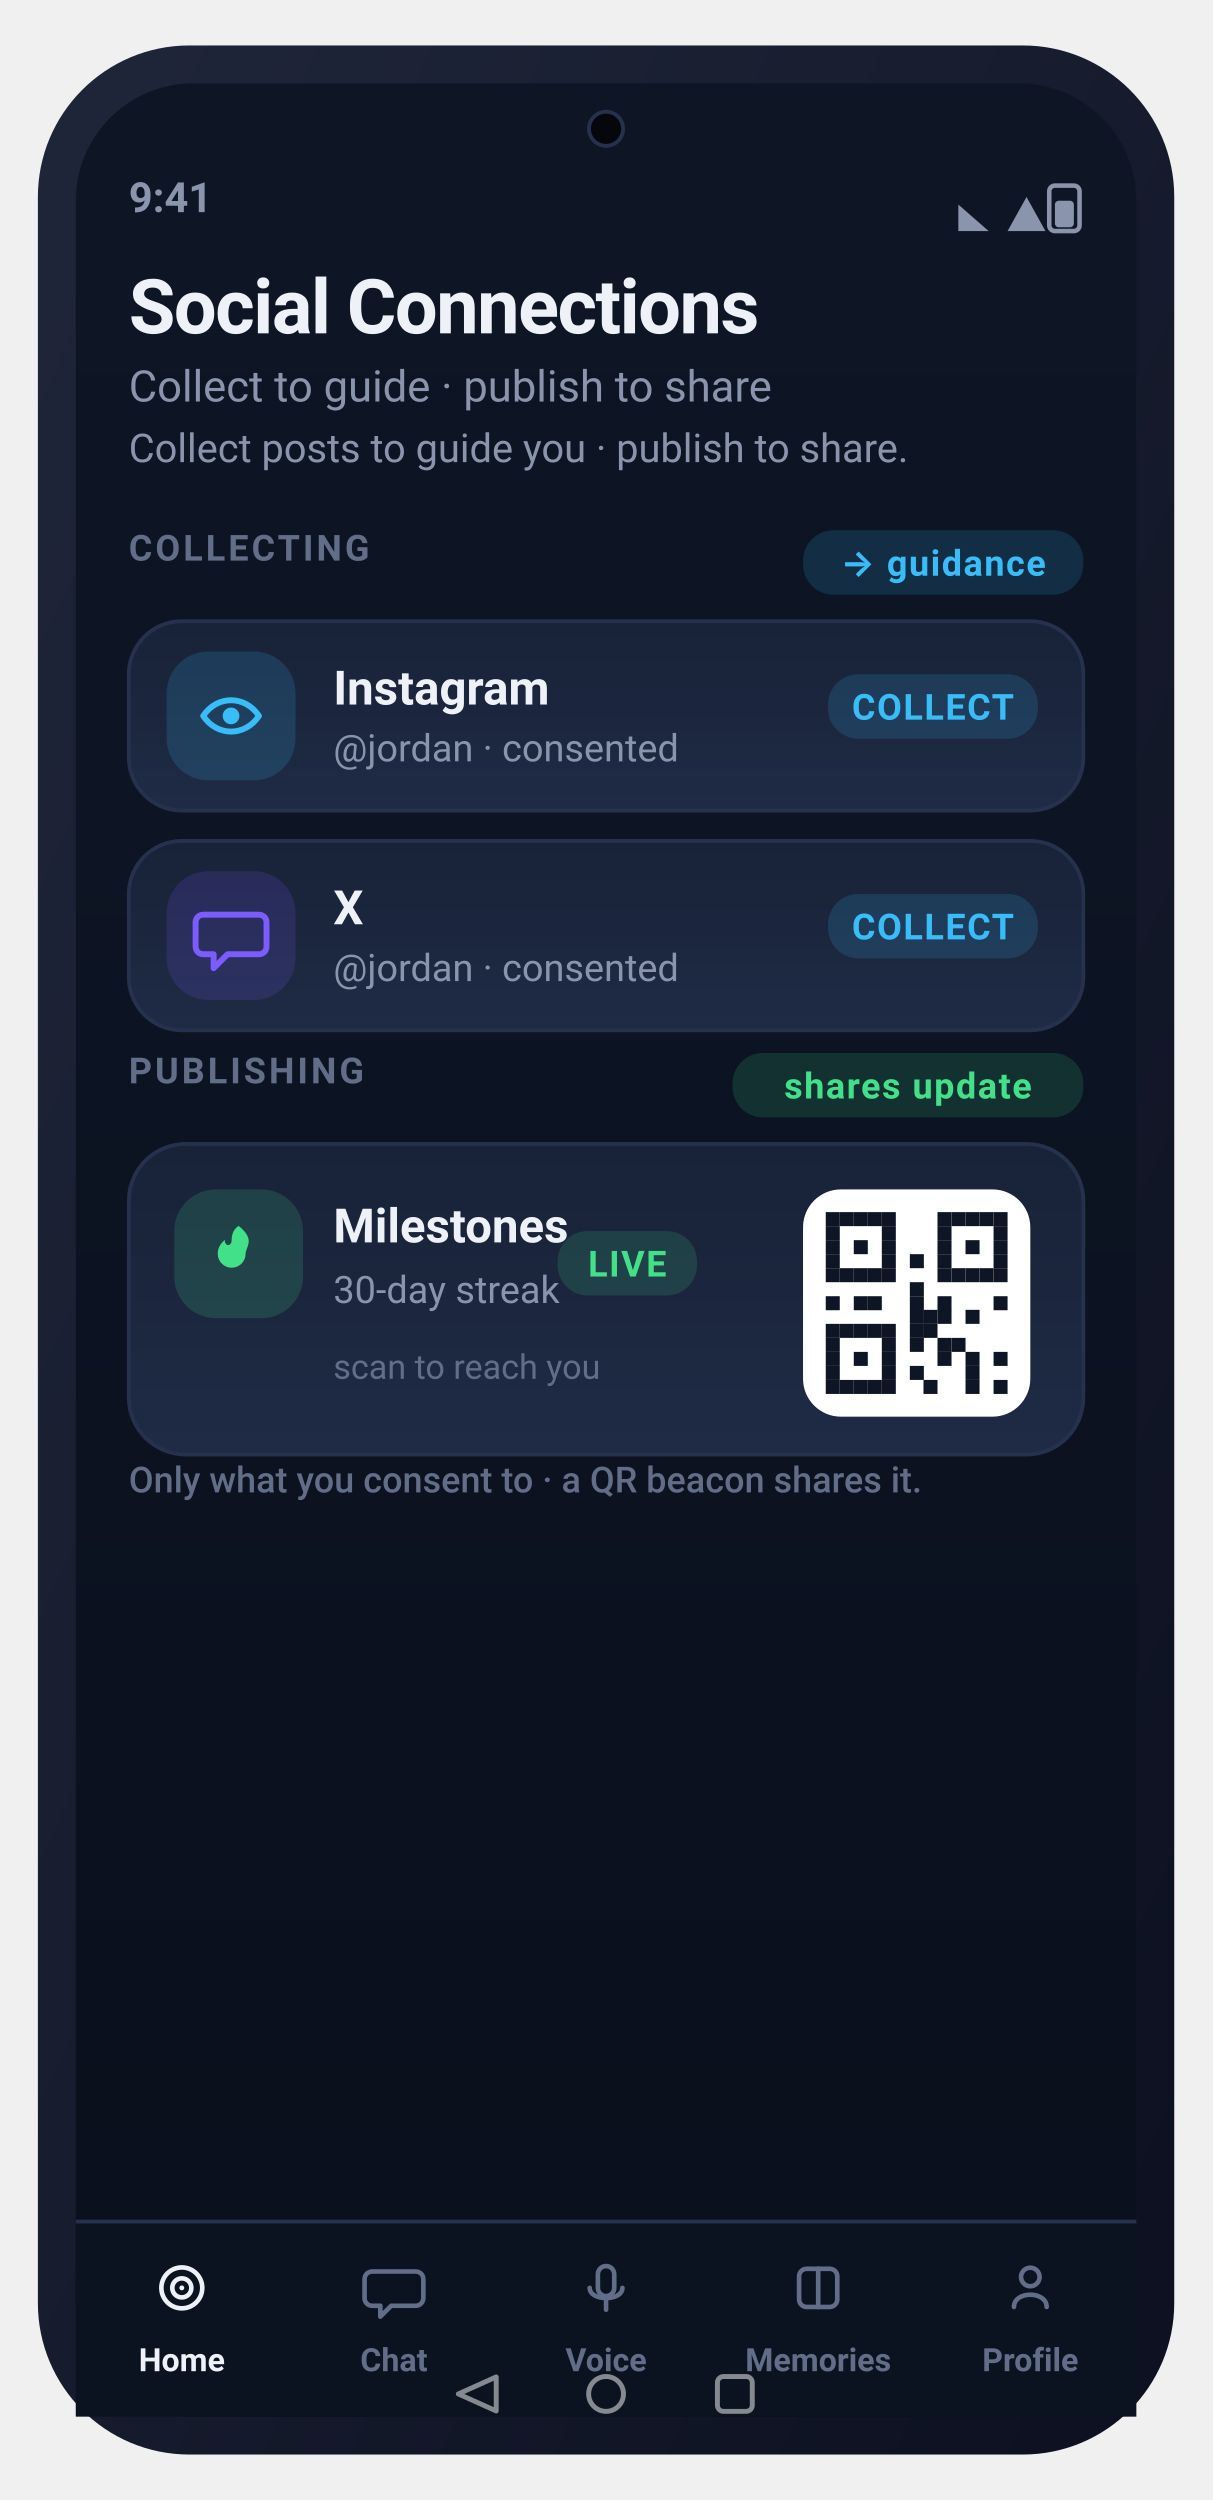
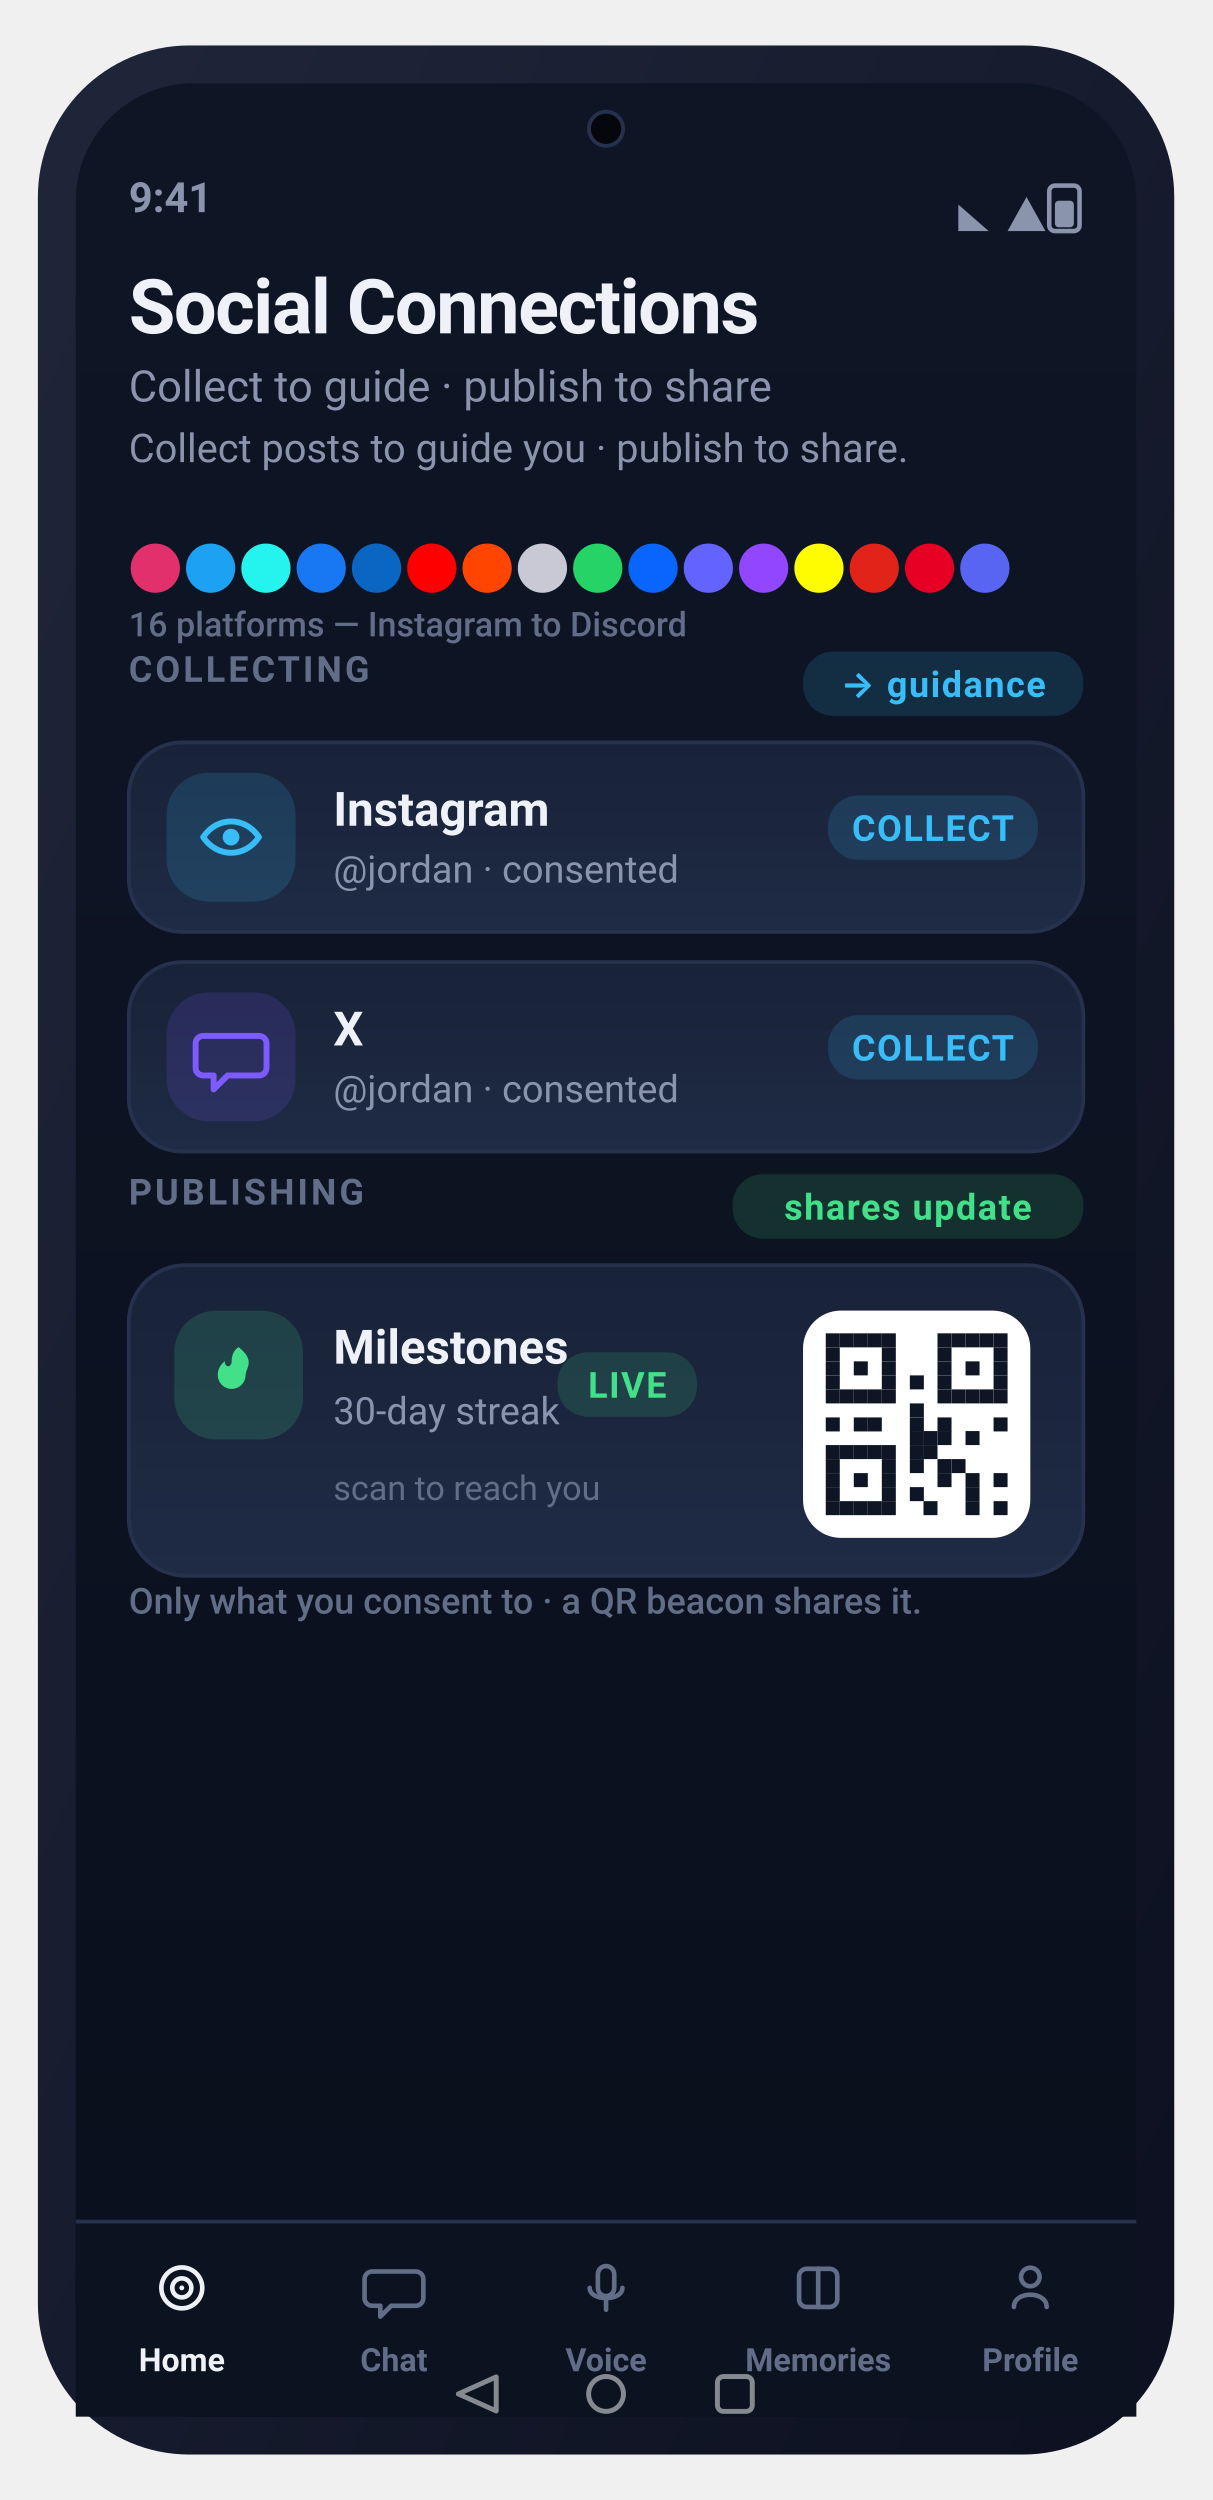
<svg xmlns="http://www.w3.org/2000/svg" width="320" height="660" viewBox="0 0 320 660" role="img" aria-label="Social Connections screen">
  <defs>
    <linearGradient id="gScr" x1="0" y1="0" x2="0" y2="1">
      <stop offset="0" stop-color="#0e1626" />
      <stop offset="1" stop-color="#0a0f1c" />
    </linearGradient>
    <linearGradient id="gFrame" x1="0" y1="0" x2="1" y2="1">
      <stop offset="0" stop-color="#20263a" />
      <stop offset="1" stop-color="#0c1020" />
    </linearGradient>
    <linearGradient id="gCard" x1="0" y1="0" x2="0" y2="1">
      <stop offset="0" stop-color="#182238" />
      <stop offset="1" stop-color="#1f2b45" />
    </linearGradient>
    <linearGradient id="gBrand" x1="0" y1="0" x2="1" y2="0">
      <stop offset="0" stop-color="#7c5cff" />
      <stop offset="1" stop-color="#3aa0ff" />
    </linearGradient>
    <linearGradient id="gEmer" x1="0" y1="0" x2="0" y2="1">
      <stop offset="0" stop-color="#ff5b52" />
      <stop offset="1" stop-color="#ff3b30" />
    </linearGradient>
    <linearGradient id="mV" x1="0" y1="0" x2="1" y2="0">
      <stop offset="0" stop-color="#7c5cff" />
      <stop offset="1" stop-color="#3aa0ff" />
    </linearGradient>
    <linearGradient id="mO" x1="0" y1="0" x2="1" y2="0">
      <stop offset="0" stop-color="#f7b731" />
      <stop offset="1" stop-color="#ff7a45" />
    </linearGradient>
    <linearGradient id="mG" x1="0" y1="0" x2="1" y2="0">
      <stop offset="0" stop-color="#2fd27a" />
      <stop offset="1" stop-color="#43e08a" />
    </linearGradient>
    <radialGradient id="orb" cx="34%" cy="30%" r="75%">
      <stop offset="0" stop-color="#c3b0ff" />
      <stop offset="42%" stop-color="#7c5cff" />
      <stop offset="80%" stop-color="#2f6cf0" />
      <stop offset="100%" stop-color="#14204a" />
    </radialGradient>
  </defs>
  <rect x="10.0" y="12.0" width="300.0" height="636.0" rx="40" fill="url(#gFrame)" />
  <rect x="20.0" y="22.0" width="280.0" height="616.0" rx="31" fill="url(#gScr)" />
  <circle cx="160.0" cy="34" r="4.5" fill="#05070d" />
  <circle cx="160.0" cy="34" r="4.5" fill="none" stroke="#26314e" stroke-width="1" />
  <text x="34.0" y="56.0" font-family="-apple-system,BlinkMacSystemFont,'SF Pro Text','Segoe UI',Roboto,system-ui,sans-serif" font-size="11" font-weight="600" fill="#8a94ad" text-anchor="start">9:41</text>
  <rect x="277.0" y="49.0" width="8.0" height="12.0" rx="1.5" fill="none" stroke="#8a94ad" stroke-width="1.2" />
  <rect x="278.5" y="53.0" width="5.0" height="7.0" rx="1" fill="#8a94ad" />
  <path d="M266 61 L271 52 L276 61 Z" fill="#8a94ad" />
  <path d="M253 61 L253 54 L261 61 Z" fill="#8a94ad" />
  <text x="34.0" y="88.0" font-family="-apple-system,BlinkMacSystemFont,'SF Pro Text','Segoe UI',Roboto,system-ui,sans-serif" font-size="20" font-weight="700" fill="#eef1f7" text-anchor="start" letter-spacing="-0.4">Social Connections</text>
  <text x="34.0" y="106.0" font-family="-apple-system,BlinkMacSystemFont,'SF Pro Text','Segoe UI',Roboto,system-ui,sans-serif" font-size="11.5" font-weight="400" fill="#8a94ad" text-anchor="start">Collect to guide · publish to share</text>
  <text x="34.0" y="122.0" font-family="-apple-system,BlinkMacSystemFont,'SF Pro Text','Segoe UI',Roboto,system-ui,sans-serif" font-size="10.5" font-weight="400" fill="#8a94ad" text-anchor="start">Collect posts to guide you · publish to share.</text>
-   <text x="34.0" y="148.0" font-family="-apple-system,BlinkMacSystemFont,'SF Pro Text','Segoe UI',Roboto,system-ui,sans-serif" font-size="9.5" font-weight="700" fill="#626d88" text-anchor="start" letter-spacing="0.8">COLLECTING</text>
-   <rect x="212.0" y="140.0" width="74.0" height="17.0" rx="8" fill="rgba(56,189,248,0.15)" />
-   <text x="249.0" y="152.0" font-family="-apple-system,BlinkMacSystemFont,'SF Pro Text','Segoe UI',Roboto,system-ui,sans-serif" font-size="9.5" font-weight="700" fill="#38bdf8" text-anchor="middle" letter-spacing="0.4">→ guidance</text>
-   <rect x="34.0" y="164.0" width="252.0" height="50.0" rx="14" fill="url(#gCard)" stroke="#26314e" stroke-width="1" />
-   <rect x="44.0" y="172.0" width="34.0" height="34.0" rx="11" fill="rgba(56,189,248,0.16)" />
-   <path d="M53.64 189 c3.68 -5.52 11.04 -5.52 14.72 0 c-3.68 5.52 -11.04 5.52 -14.72 0 Z" fill="none" stroke="#38bdf8" stroke-width="1.56" stroke-linecap="round" stroke-linejoin="round" />
-   <circle cx="61" cy="189" r="2.208" fill="#38bdf8" />
-   <text x="88.0" y="186.0" font-family="-apple-system,BlinkMacSystemFont,'SF Pro Text','Segoe UI',Roboto,system-ui,sans-serif" font-size="12.5" font-weight="650" fill="#eef1f7" text-anchor="start">Instagram</text>
-   <text x="88.0" y="201.0" font-family="-apple-system,BlinkMacSystemFont,'SF Pro Text','Segoe UI',Roboto,system-ui,sans-serif" font-size="10" font-weight="400" fill="#8a94ad" text-anchor="start">@jordan · consented</text>
-   <rect x="218.6" y="178.0" width="55.4" height="17.0" rx="8" fill="rgba(56,189,248,0.15)" />
-   <text x="246.3" y="190.0" font-family="-apple-system,BlinkMacSystemFont,'SF Pro Text','Segoe UI',Roboto,system-ui,sans-serif" font-size="9.5" font-weight="700" fill="#38bdf8" text-anchor="middle" letter-spacing="0.4">COLLECT</text>
-   <rect x="34.0" y="222.0" width="252.0" height="50.0" rx="14" fill="url(#gCard)" stroke="#26314e" stroke-width="1" />
-   <rect x="44.0" y="230.0" width="34.0" height="34.0" rx="11" fill="rgba(124,92,255,0.16)" />
-   <path d="M53.64 241.48 h14.72 a2 2 0 0 1 2 2 v6.44 a2 2 0 0 1 -2 2 h-8.28 l-3.68 3.68 v-3.68 h-2.76 a2 2 0 0 1 -2 -2 v-6.44 a2 2 0 0 1 2 -2 Z" fill="none" stroke="#7c5cff" stroke-width="1.56" stroke-linecap="round" stroke-linejoin="round" />
-   <text x="88.0" y="244.0" font-family="-apple-system,BlinkMacSystemFont,'SF Pro Text','Segoe UI',Roboto,system-ui,sans-serif" font-size="12.5" font-weight="650" fill="#eef1f7" text-anchor="start">X</text>
-   <text x="88.0" y="259.0" font-family="-apple-system,BlinkMacSystemFont,'SF Pro Text','Segoe UI',Roboto,system-ui,sans-serif" font-size="10" font-weight="400" fill="#8a94ad" text-anchor="start">@jordan · consented</text>
-   <rect x="218.6" y="236.0" width="55.4" height="17.0" rx="8" fill="rgba(56,189,248,0.15)" />
-   <text x="246.3" y="248.0" font-family="-apple-system,BlinkMacSystemFont,'SF Pro Text','Segoe UI',Roboto,system-ui,sans-serif" font-size="9.5" font-weight="700" fill="#38bdf8" text-anchor="middle" letter-spacing="0.4">COLLECT</text>
-   <text x="34.0" y="286.0" font-family="-apple-system,BlinkMacSystemFont,'SF Pro Text','Segoe UI',Roboto,system-ui,sans-serif" font-size="9.5" font-weight="700" fill="#626d88" text-anchor="start" letter-spacing="0.8">PUBLISHING</text>
-   <rect x="193.4" y="278.0" width="92.6" height="17.0" rx="8" fill="rgba(67,224,138,0.15)" />
-   <text x="239.7" y="290.0" font-family="-apple-system,BlinkMacSystemFont,'SF Pro Text','Segoe UI',Roboto,system-ui,sans-serif" font-size="9.5" font-weight="700" fill="#43e08a" text-anchor="middle" letter-spacing="0.4">shares update</text>
-   <rect x="34.0" y="302.0" width="252.0" height="82.0" rx="15" fill="url(#gCard)" stroke="#26314e" stroke-width="1" />
-   <rect x="46.0" y="314.0" width="34.0" height="34.0" rx="11" fill="rgba(67,224,138,0.16)" />
-   <path d="M63 323.64 c4.6 3.68 1.84 5.52 1.84 7.36 a3.68 3.68 0 1 1 -7.36 0 c0 -1.84 0.92 -2.76 1.84 -3.68 c0 1.84 1.84 1.84 1.84 0 c0 -2.76 1.84 -3.68 1.84 -3.68 Z" fill="#43e08a" />
-   <text x="88.0" y="328.0" font-family="-apple-system,BlinkMacSystemFont,'SF Pro Text','Segoe UI',Roboto,system-ui,sans-serif" font-size="12.5" font-weight="650" fill="#eef1f7" text-anchor="start">Milestones</text>
-   <text x="88.0" y="344.0" font-family="-apple-system,BlinkMacSystemFont,'SF Pro Text','Segoe UI',Roboto,system-ui,sans-serif" font-size="10" font-weight="400" fill="#8a94ad" text-anchor="start">30-day streak</text>
-   <rect x="147.2" y="325.0" width="36.8" height="17.0" rx="8" fill="rgba(67,224,138,0.15)" />
-   <text x="165.6" y="337.0" font-family="-apple-system,BlinkMacSystemFont,'SF Pro Text','Segoe UI',Roboto,system-ui,sans-serif" font-size="9.5" font-weight="700" fill="#43e08a" text-anchor="middle" letter-spacing="0.4">LIVE</text>
-   <text x="88.0" y="364.0" font-family="-apple-system,BlinkMacSystemFont,'SF Pro Text','Segoe UI',Roboto,system-ui,sans-serif" font-size="9" font-weight="400" fill="#626d88" text-anchor="start">scan to reach you</text>
-   <rect x="212.0" y="314.0" width="60.0" height="60.0" rx="10" fill="#ffffff" />
-   <rect x="240.2" y="331.1" width="3.7" height="3.7" rx="0" fill="#0e1626" />
-   <rect x="240.2" y="338.5" width="3.7" height="3.7" rx="0" fill="#0e1626" />
-   <rect x="218.0" y="342.2" width="3.7" height="3.7" rx="0" fill="#0e1626" />
-   <rect x="225.4" y="342.2" width="3.7" height="3.7" rx="0" fill="#0e1626" />
-   <rect x="229.1" y="342.2" width="3.7" height="3.7" rx="0" fill="#0e1626" />
-   <rect x="240.2" y="342.2" width="3.7" height="3.7" rx="0" fill="#0e1626" />
-   <rect x="247.5" y="342.2" width="3.7" height="3.7" rx="0" fill="#0e1626" />
-   <rect x="262.3" y="342.2" width="3.7" height="3.7" rx="0" fill="#0e1626" />
-   <rect x="240.2" y="345.8" width="3.7" height="3.7" rx="0" fill="#0e1626" />
-   <rect x="243.8" y="345.8" width="3.7" height="3.7" rx="0" fill="#0e1626" />
-   <rect x="247.5" y="345.8" width="3.7" height="3.7" rx="0" fill="#0e1626" />
-   <rect x="254.9" y="345.8" width="3.7" height="3.7" rx="0" fill="#0e1626" />
-   <rect x="240.2" y="349.5" width="3.7" height="3.7" rx="0" fill="#0e1626" />
-   <rect x="243.8" y="349.5" width="3.7" height="3.7" rx="0" fill="#0e1626" />
-   <rect x="240.2" y="353.2" width="3.7" height="3.7" rx="0" fill="#0e1626" />
-   <rect x="247.5" y="353.2" width="3.7" height="3.7" rx="0" fill="#0e1626" />
-   <rect x="251.2" y="353.2" width="3.7" height="3.7" rx="0" fill="#0e1626" />
-   <rect x="247.5" y="356.9" width="3.7" height="3.7" rx="0" fill="#0e1626" />
-   <rect x="254.9" y="356.9" width="3.7" height="3.7" rx="0" fill="#0e1626" />
-   <rect x="262.3" y="356.9" width="3.7" height="3.7" rx="0" fill="#0e1626" />
-   <rect x="240.2" y="360.6" width="3.7" height="3.7" rx="0" fill="#0e1626" />
-   <rect x="254.9" y="360.6" width="3.7" height="3.7" rx="0" fill="#0e1626" />
-   <rect x="243.8" y="364.3" width="3.7" height="3.7" rx="0" fill="#0e1626" />
-   <rect x="254.9" y="364.3" width="3.7" height="3.7" rx="0" fill="#0e1626" />
-   <rect x="262.3" y="364.3" width="3.7" height="3.7" rx="0" fill="#0e1626" />
-   <rect x="218.0" y="320.0" width="3.7" height="3.7" rx="0" fill="#0e1626" />
-   <rect x="221.7" y="320.0" width="3.7" height="3.7" rx="0" fill="#0e1626" />
-   <rect x="225.4" y="320.0" width="3.7" height="3.7" rx="0" fill="#0e1626" />
-   <rect x="229.1" y="320.0" width="3.7" height="3.7" rx="0" fill="#0e1626" />
-   <rect x="232.8" y="320.0" width="3.7" height="3.7" rx="0" fill="#0e1626" />
-   <rect x="218.0" y="323.7" width="3.7" height="3.7" rx="0" fill="#0e1626" />
-   <rect x="232.8" y="323.7" width="3.7" height="3.7" rx="0" fill="#0e1626" />
-   <rect x="218.0" y="327.4" width="3.7" height="3.7" rx="0" fill="#0e1626" />
-   <rect x="225.4" y="327.4" width="3.7" height="3.7" rx="0" fill="#0e1626" />
-   <rect x="232.8" y="327.4" width="3.7" height="3.7" rx="0" fill="#0e1626" />
-   <rect x="218.0" y="331.1" width="3.7" height="3.7" rx="0" fill="#0e1626" />
-   <rect x="232.8" y="331.1" width="3.7" height="3.7" rx="0" fill="#0e1626" />
-   <rect x="218.0" y="334.8" width="3.7" height="3.7" rx="0" fill="#0e1626" />
-   <rect x="221.7" y="334.8" width="3.7" height="3.7" rx="0" fill="#0e1626" />
-   <rect x="225.4" y="334.8" width="3.7" height="3.7" rx="0" fill="#0e1626" />
-   <rect x="229.1" y="334.8" width="3.7" height="3.7" rx="0" fill="#0e1626" />
-   <rect x="232.8" y="334.8" width="3.7" height="3.7" rx="0" fill="#0e1626" />
-   <rect x="247.5" y="320.0" width="3.7" height="3.7" rx="0" fill="#0e1626" />
-   <rect x="251.2" y="320.0" width="3.7" height="3.7" rx="0" fill="#0e1626" />
-   <rect x="254.9" y="320.0" width="3.7" height="3.7" rx="0" fill="#0e1626" />
-   <rect x="258.6" y="320.0" width="3.7" height="3.7" rx="0" fill="#0e1626" />
-   <rect x="262.3" y="320.0" width="3.7" height="3.7" rx="0" fill="#0e1626" />
-   <rect x="247.5" y="323.7" width="3.7" height="3.7" rx="0" fill="#0e1626" />
-   <rect x="262.3" y="323.7" width="3.7" height="3.7" rx="0" fill="#0e1626" />
-   <rect x="247.5" y="327.4" width="3.7" height="3.7" rx="0" fill="#0e1626" />
-   <rect x="254.9" y="327.4" width="3.7" height="3.7" rx="0" fill="#0e1626" />
-   <rect x="262.3" y="327.4" width="3.7" height="3.7" rx="0" fill="#0e1626" />
-   <rect x="247.5" y="331.1" width="3.7" height="3.7" rx="0" fill="#0e1626" />
-   <rect x="262.3" y="331.1" width="3.7" height="3.7" rx="0" fill="#0e1626" />
-   <rect x="247.5" y="334.8" width="3.7" height="3.7" rx="0" fill="#0e1626" />
-   <rect x="251.2" y="334.8" width="3.7" height="3.7" rx="0" fill="#0e1626" />
-   <rect x="254.9" y="334.8" width="3.7" height="3.7" rx="0" fill="#0e1626" />
-   <rect x="258.6" y="334.8" width="3.7" height="3.7" rx="0" fill="#0e1626" />
-   <rect x="262.3" y="334.8" width="3.7" height="3.7" rx="0" fill="#0e1626" />
-   <rect x="218.0" y="349.5" width="3.7" height="3.7" rx="0" fill="#0e1626" />
-   <rect x="221.7" y="349.5" width="3.7" height="3.7" rx="0" fill="#0e1626" />
-   <rect x="225.4" y="349.5" width="3.7" height="3.7" rx="0" fill="#0e1626" />
-   <rect x="229.1" y="349.5" width="3.7" height="3.7" rx="0" fill="#0e1626" />
-   <rect x="232.8" y="349.5" width="3.7" height="3.7" rx="0" fill="#0e1626" />
-   <rect x="218.0" y="353.2" width="3.7" height="3.7" rx="0" fill="#0e1626" />
-   <rect x="232.8" y="353.2" width="3.7" height="3.7" rx="0" fill="#0e1626" />
-   <rect x="218.0" y="356.9" width="3.7" height="3.7" rx="0" fill="#0e1626" />
-   <rect x="225.4" y="356.9" width="3.7" height="3.7" rx="0" fill="#0e1626" />
-   <rect x="232.8" y="356.9" width="3.7" height="3.7" rx="0" fill="#0e1626" />
-   <rect x="218.0" y="360.6" width="3.7" height="3.7" rx="0" fill="#0e1626" />
-   <rect x="232.8" y="360.6" width="3.7" height="3.7" rx="0" fill="#0e1626" />
-   <rect x="218.0" y="364.3" width="3.7" height="3.7" rx="0" fill="#0e1626" />
-   <rect x="221.7" y="364.3" width="3.7" height="3.7" rx="0" fill="#0e1626" />
-   <rect x="225.4" y="364.3" width="3.7" height="3.7" rx="0" fill="#0e1626" />
-   <rect x="229.1" y="364.3" width="3.7" height="3.7" rx="0" fill="#0e1626" />
-   <rect x="232.8" y="364.3" width="3.7" height="3.7" rx="0" fill="#0e1626" />
-   <text x="34.0" y="394.0" font-family="-apple-system,BlinkMacSystemFont,'SF Pro Text','Segoe UI',Roboto,system-ui,sans-serif" font-size="9.5" font-weight="500" fill="#626d88" text-anchor="start">Only what you consent to · a QR beacon shares it.</text>
+   <circle cx="41.0" cy="150" r="6.5" fill="#E1306C" />
+   <circle cx="55.6" cy="150" r="6.5" fill="#1DA1F2" />
+   <circle cx="70.2" cy="150" r="6.5" fill="#25F4EE" />
+   <circle cx="84.8" cy="150" r="6.5" fill="#1877F2" />
+   <circle cx="99.4" cy="150" r="6.5" fill="#0A66C2" />
+   <circle cx="114.0" cy="150" r="6.5" fill="#FF0000" />
+   <circle cx="128.6" cy="150" r="6.5" fill="#FF4500" />
+   <circle cx="143.2" cy="150" r="6.5" fill="#c9c9d6" />
+   <circle cx="157.8" cy="150" r="6.5" fill="#25D366" />
+   <circle cx="172.4" cy="150" r="6.5" fill="#0866FF" />
+   <circle cx="187.0" cy="150" r="6.5" fill="#6364FF" />
+   <circle cx="201.6" cy="150" r="6.5" fill="#9146FF" />
+   <circle cx="216.2" cy="150" r="6.5" fill="#FFFC00" />
+   <circle cx="230.8" cy="150" r="6.5" fill="#E2231A" />
+   <circle cx="245.4" cy="150" r="6.5" fill="#E60023" />
+   <circle cx="260.0" cy="150" r="6.5" fill="#5865F2" />
+   <text x="34.0" y="168.0" font-family="-apple-system,BlinkMacSystemFont,'SF Pro Text','Segoe UI',Roboto,system-ui,sans-serif" font-size="9" font-weight="500" fill="#626d88" text-anchor="start">16 platforms — Instagram to Discord</text>
+   <text x="34.0" y="180.0" font-family="-apple-system,BlinkMacSystemFont,'SF Pro Text','Segoe UI',Roboto,system-ui,sans-serif" font-size="9.5" font-weight="700" fill="#626d88" text-anchor="start" letter-spacing="0.8">COLLECTING</text>
+   <rect x="212.0" y="172.0" width="74.0" height="17.0" rx="8" fill="rgba(56,189,248,0.15)" />
+   <text x="249.0" y="184.0" font-family="-apple-system,BlinkMacSystemFont,'SF Pro Text','Segoe UI',Roboto,system-ui,sans-serif" font-size="9.5" font-weight="700" fill="#38bdf8" text-anchor="middle" letter-spacing="0.4">→ guidance</text>
+   <rect x="34.0" y="196.0" width="252.0" height="50.0" rx="14" fill="url(#gCard)" stroke="#26314e" stroke-width="1" />
+   <rect x="44.0" y="204.0" width="34.0" height="34.0" rx="11" fill="rgba(56,189,248,0.16)" />
+   <path d="M53.64 221 c3.68 -5.52 11.04 -5.52 14.72 0 c-3.68 5.52 -11.04 5.52 -14.72 0 Z" fill="none" stroke="#38bdf8" stroke-width="1.56" stroke-linecap="round" stroke-linejoin="round" />
+   <circle cx="61" cy="221" r="2.208" fill="#38bdf8" />
+   <text x="88.0" y="218.0" font-family="-apple-system,BlinkMacSystemFont,'SF Pro Text','Segoe UI',Roboto,system-ui,sans-serif" font-size="12.5" font-weight="650" fill="#eef1f7" text-anchor="start">Instagram</text>
+   <text x="88.0" y="233.0" font-family="-apple-system,BlinkMacSystemFont,'SF Pro Text','Segoe UI',Roboto,system-ui,sans-serif" font-size="10" font-weight="400" fill="#8a94ad" text-anchor="start">@jordan · consented</text>
+   <rect x="218.6" y="210.0" width="55.4" height="17.0" rx="8" fill="rgba(56,189,248,0.15)" />
+   <text x="246.3" y="222.0" font-family="-apple-system,BlinkMacSystemFont,'SF Pro Text','Segoe UI',Roboto,system-ui,sans-serif" font-size="9.5" font-weight="700" fill="#38bdf8" text-anchor="middle" letter-spacing="0.4">COLLECT</text>
+   <rect x="34.0" y="254.0" width="252.0" height="50.0" rx="14" fill="url(#gCard)" stroke="#26314e" stroke-width="1" />
+   <rect x="44.0" y="262.0" width="34.0" height="34.0" rx="11" fill="rgba(124,92,255,0.16)" />
+   <path d="M53.64 273.48 h14.72 a2 2 0 0 1 2 2 v6.44 a2 2 0 0 1 -2 2 h-8.28 l-3.68 3.68 v-3.68 h-2.76 a2 2 0 0 1 -2 -2 v-6.44 a2 2 0 0 1 2 -2 Z" fill="none" stroke="#7c5cff" stroke-width="1.56" stroke-linecap="round" stroke-linejoin="round" />
+   <text x="88.0" y="276.0" font-family="-apple-system,BlinkMacSystemFont,'SF Pro Text','Segoe UI',Roboto,system-ui,sans-serif" font-size="12.5" font-weight="650" fill="#eef1f7" text-anchor="start">X</text>
+   <text x="88.0" y="291.0" font-family="-apple-system,BlinkMacSystemFont,'SF Pro Text','Segoe UI',Roboto,system-ui,sans-serif" font-size="10" font-weight="400" fill="#8a94ad" text-anchor="start">@jordan · consented</text>
+   <rect x="218.6" y="268.0" width="55.4" height="17.0" rx="8" fill="rgba(56,189,248,0.15)" />
+   <text x="246.3" y="280.0" font-family="-apple-system,BlinkMacSystemFont,'SF Pro Text','Segoe UI',Roboto,system-ui,sans-serif" font-size="9.5" font-weight="700" fill="#38bdf8" text-anchor="middle" letter-spacing="0.4">COLLECT</text>
+   <text x="34.0" y="318.0" font-family="-apple-system,BlinkMacSystemFont,'SF Pro Text','Segoe UI',Roboto,system-ui,sans-serif" font-size="9.5" font-weight="700" fill="#626d88" text-anchor="start" letter-spacing="0.8">PUBLISHING</text>
+   <rect x="193.4" y="310.0" width="92.6" height="17.0" rx="8" fill="rgba(67,224,138,0.15)" />
+   <text x="239.7" y="322.0" font-family="-apple-system,BlinkMacSystemFont,'SF Pro Text','Segoe UI',Roboto,system-ui,sans-serif" font-size="9.5" font-weight="700" fill="#43e08a" text-anchor="middle" letter-spacing="0.4">shares update</text>
+   <rect x="34.0" y="334.0" width="252.0" height="82.0" rx="15" fill="url(#gCard)" stroke="#26314e" stroke-width="1" />
+   <rect x="46.0" y="346.0" width="34.0" height="34.0" rx="11" fill="rgba(67,224,138,0.16)" />
+   <path d="M63 355.64 c4.6 3.68 1.84 5.52 1.84 7.36 a3.68 3.68 0 1 1 -7.36 0 c0 -1.84 0.92 -2.76 1.84 -3.68 c0 1.84 1.84 1.84 1.84 0 c0 -2.76 1.84 -3.68 1.84 -3.68 Z" fill="#43e08a" />
+   <text x="88.0" y="360.0" font-family="-apple-system,BlinkMacSystemFont,'SF Pro Text','Segoe UI',Roboto,system-ui,sans-serif" font-size="12.5" font-weight="650" fill="#eef1f7" text-anchor="start">Milestones</text>
+   <text x="88.0" y="376.0" font-family="-apple-system,BlinkMacSystemFont,'SF Pro Text','Segoe UI',Roboto,system-ui,sans-serif" font-size="10" font-weight="400" fill="#8a94ad" text-anchor="start">30-day streak</text>
+   <rect x="147.2" y="357.0" width="36.8" height="17.0" rx="8" fill="rgba(67,224,138,0.15)" />
+   <text x="165.6" y="369.0" font-family="-apple-system,BlinkMacSystemFont,'SF Pro Text','Segoe UI',Roboto,system-ui,sans-serif" font-size="9.5" font-weight="700" fill="#43e08a" text-anchor="middle" letter-spacing="0.4">LIVE</text>
+   <text x="88.0" y="396.0" font-family="-apple-system,BlinkMacSystemFont,'SF Pro Text','Segoe UI',Roboto,system-ui,sans-serif" font-size="9" font-weight="400" fill="#626d88" text-anchor="start">scan to reach you</text>
+   <rect x="212.0" y="346.0" width="60.0" height="60.0" rx="10" fill="#ffffff" />
+   <rect x="240.2" y="363.1" width="3.7" height="3.7" rx="0" fill="#0e1626" />
+   <rect x="240.2" y="370.5" width="3.7" height="3.7" rx="0" fill="#0e1626" />
+   <rect x="218.0" y="374.2" width="3.7" height="3.7" rx="0" fill="#0e1626" />
+   <rect x="225.4" y="374.2" width="3.7" height="3.7" rx="0" fill="#0e1626" />
+   <rect x="229.1" y="374.2" width="3.7" height="3.7" rx="0" fill="#0e1626" />
+   <rect x="240.2" y="374.2" width="3.7" height="3.7" rx="0" fill="#0e1626" />
+   <rect x="247.5" y="374.2" width="3.7" height="3.7" rx="0" fill="#0e1626" />
+   <rect x="262.3" y="374.2" width="3.7" height="3.7" rx="0" fill="#0e1626" />
+   <rect x="240.2" y="377.8" width="3.7" height="3.7" rx="0" fill="#0e1626" />
+   <rect x="243.8" y="377.8" width="3.7" height="3.7" rx="0" fill="#0e1626" />
+   <rect x="247.5" y="377.8" width="3.7" height="3.7" rx="0" fill="#0e1626" />
+   <rect x="254.9" y="377.8" width="3.7" height="3.7" rx="0" fill="#0e1626" />
+   <rect x="240.2" y="381.5" width="3.7" height="3.7" rx="0" fill="#0e1626" />
+   <rect x="243.8" y="381.5" width="3.7" height="3.7" rx="0" fill="#0e1626" />
+   <rect x="240.2" y="385.2" width="3.7" height="3.7" rx="0" fill="#0e1626" />
+   <rect x="247.5" y="385.2" width="3.7" height="3.7" rx="0" fill="#0e1626" />
+   <rect x="251.2" y="385.2" width="3.7" height="3.7" rx="0" fill="#0e1626" />
+   <rect x="247.5" y="388.9" width="3.7" height="3.7" rx="0" fill="#0e1626" />
+   <rect x="254.9" y="388.9" width="3.7" height="3.7" rx="0" fill="#0e1626" />
+   <rect x="262.3" y="388.9" width="3.7" height="3.7" rx="0" fill="#0e1626" />
+   <rect x="240.2" y="392.6" width="3.7" height="3.7" rx="0" fill="#0e1626" />
+   <rect x="254.9" y="392.6" width="3.7" height="3.7" rx="0" fill="#0e1626" />
+   <rect x="243.8" y="396.3" width="3.7" height="3.7" rx="0" fill="#0e1626" />
+   <rect x="254.9" y="396.3" width="3.7" height="3.7" rx="0" fill="#0e1626" />
+   <rect x="262.3" y="396.3" width="3.7" height="3.7" rx="0" fill="#0e1626" />
+   <rect x="218.0" y="352.0" width="3.7" height="3.7" rx="0" fill="#0e1626" />
+   <rect x="221.7" y="352.0" width="3.7" height="3.7" rx="0" fill="#0e1626" />
+   <rect x="225.4" y="352.0" width="3.7" height="3.7" rx="0" fill="#0e1626" />
+   <rect x="229.1" y="352.0" width="3.7" height="3.7" rx="0" fill="#0e1626" />
+   <rect x="232.8" y="352.0" width="3.7" height="3.7" rx="0" fill="#0e1626" />
+   <rect x="218.0" y="355.7" width="3.7" height="3.7" rx="0" fill="#0e1626" />
+   <rect x="232.8" y="355.7" width="3.7" height="3.7" rx="0" fill="#0e1626" />
+   <rect x="218.0" y="359.4" width="3.7" height="3.7" rx="0" fill="#0e1626" />
+   <rect x="225.4" y="359.4" width="3.7" height="3.7" rx="0" fill="#0e1626" />
+   <rect x="232.8" y="359.4" width="3.7" height="3.7" rx="0" fill="#0e1626" />
+   <rect x="218.0" y="363.1" width="3.7" height="3.7" rx="0" fill="#0e1626" />
+   <rect x="232.8" y="363.1" width="3.7" height="3.7" rx="0" fill="#0e1626" />
+   <rect x="218.0" y="366.8" width="3.7" height="3.7" rx="0" fill="#0e1626" />
+   <rect x="221.7" y="366.8" width="3.7" height="3.7" rx="0" fill="#0e1626" />
+   <rect x="225.4" y="366.8" width="3.7" height="3.7" rx="0" fill="#0e1626" />
+   <rect x="229.1" y="366.8" width="3.7" height="3.7" rx="0" fill="#0e1626" />
+   <rect x="232.8" y="366.8" width="3.7" height="3.7" rx="0" fill="#0e1626" />
+   <rect x="247.5" y="352.0" width="3.7" height="3.7" rx="0" fill="#0e1626" />
+   <rect x="251.2" y="352.0" width="3.7" height="3.7" rx="0" fill="#0e1626" />
+   <rect x="254.9" y="352.0" width="3.7" height="3.7" rx="0" fill="#0e1626" />
+   <rect x="258.6" y="352.0" width="3.7" height="3.7" rx="0" fill="#0e1626" />
+   <rect x="262.3" y="352.0" width="3.7" height="3.7" rx="0" fill="#0e1626" />
+   <rect x="247.5" y="355.7" width="3.7" height="3.7" rx="0" fill="#0e1626" />
+   <rect x="262.3" y="355.7" width="3.7" height="3.7" rx="0" fill="#0e1626" />
+   <rect x="247.5" y="359.4" width="3.7" height="3.7" rx="0" fill="#0e1626" />
+   <rect x="254.9" y="359.4" width="3.7" height="3.7" rx="0" fill="#0e1626" />
+   <rect x="262.3" y="359.4" width="3.7" height="3.7" rx="0" fill="#0e1626" />
+   <rect x="247.5" y="363.1" width="3.7" height="3.7" rx="0" fill="#0e1626" />
+   <rect x="262.3" y="363.1" width="3.7" height="3.7" rx="0" fill="#0e1626" />
+   <rect x="247.5" y="366.8" width="3.7" height="3.7" rx="0" fill="#0e1626" />
+   <rect x="251.2" y="366.8" width="3.7" height="3.7" rx="0" fill="#0e1626" />
+   <rect x="254.9" y="366.8" width="3.7" height="3.7" rx="0" fill="#0e1626" />
+   <rect x="258.6" y="366.8" width="3.7" height="3.7" rx="0" fill="#0e1626" />
+   <rect x="262.3" y="366.8" width="3.7" height="3.7" rx="0" fill="#0e1626" />
+   <rect x="218.0" y="381.5" width="3.7" height="3.7" rx="0" fill="#0e1626" />
+   <rect x="221.7" y="381.5" width="3.7" height="3.7" rx="0" fill="#0e1626" />
+   <rect x="225.4" y="381.5" width="3.7" height="3.7" rx="0" fill="#0e1626" />
+   <rect x="229.1" y="381.5" width="3.7" height="3.7" rx="0" fill="#0e1626" />
+   <rect x="232.8" y="381.5" width="3.7" height="3.7" rx="0" fill="#0e1626" />
+   <rect x="218.0" y="385.2" width="3.7" height="3.7" rx="0" fill="#0e1626" />
+   <rect x="232.8" y="385.2" width="3.7" height="3.7" rx="0" fill="#0e1626" />
+   <rect x="218.0" y="388.9" width="3.7" height="3.7" rx="0" fill="#0e1626" />
+   <rect x="225.4" y="388.9" width="3.7" height="3.7" rx="0" fill="#0e1626" />
+   <rect x="232.8" y="388.9" width="3.7" height="3.7" rx="0" fill="#0e1626" />
+   <rect x="218.0" y="392.6" width="3.7" height="3.7" rx="0" fill="#0e1626" />
+   <rect x="232.8" y="392.6" width="3.7" height="3.7" rx="0" fill="#0e1626" />
+   <rect x="218.0" y="396.3" width="3.7" height="3.7" rx="0" fill="#0e1626" />
+   <rect x="221.7" y="396.3" width="3.7" height="3.7" rx="0" fill="#0e1626" />
+   <rect x="225.4" y="396.3" width="3.7" height="3.7" rx="0" fill="#0e1626" />
+   <rect x="229.1" y="396.3" width="3.7" height="3.7" rx="0" fill="#0e1626" />
+   <rect x="232.8" y="396.3" width="3.7" height="3.7" rx="0" fill="#0e1626" />
+   <text x="34.0" y="426.0" font-family="-apple-system,BlinkMacSystemFont,'SF Pro Text','Segoe UI',Roboto,system-ui,sans-serif" font-size="9.5" font-weight="500" fill="#626d88" text-anchor="start">Only what you consent to · a QR beacon shares it.</text>
  <rect x="20.0" y="586.0" width="280.0" height="52.0" rx="0" fill="#0b1220" />
  <rect x="20" y="586" width="280" height="1" fill="#26314e" />
  <circle cx="48.0" cy="604" r="5.4" fill="none" stroke="#eef1f7" stroke-width="1.22" stroke-linecap="round" stroke-linejoin="round" />
  <circle cx="48.0" cy="604" r="2.52" fill="none" stroke="#eef1f7" stroke-width="1.22" stroke-linecap="round" stroke-linejoin="round" />
  <circle cx="48.0" cy="604" r="0.648" fill="#eef1f7" />
  <text x="48.0" y="626.0" font-family="-apple-system,BlinkMacSystemFont,'SF Pro Text','Segoe UI',Roboto,system-ui,sans-serif" font-size="8.5" font-weight="600" fill="#eef1f7" text-anchor="middle">Home</text>
  <path d="M98.24 599.68 h11.52 a2 2 0 0 1 2 2 v5.04 a2 2 0 0 1 -2 2 h-6.48 l-2.88 2.88 v-2.88 h-2.16 a2 2 0 0 1 -2 -2 v-5.04 a2 2 0 0 1 2 -2 Z" fill="none" stroke="#626d88" stroke-width="1.22" stroke-linecap="round" stroke-linejoin="round" />
  <text x="104.0" y="626.0" font-family="-apple-system,BlinkMacSystemFont,'SF Pro Text','Segoe UI',Roboto,system-ui,sans-serif" font-size="8.5" font-weight="600" fill="#626d88" text-anchor="middle">Chat</text>
  <rect x="157.84" y="598.24" width="4.32" height="7.92" rx="2.16" fill="none" stroke="#626d88" stroke-width="1.22" stroke-linecap="round" stroke-linejoin="round" />
  <path d="M155.68 604 c0 3.6 8.64 3.6 8.64 0 M160.0 607.6 v2.16" fill="none" stroke="#626d88" stroke-width="1.22" stroke-linecap="round" stroke-linejoin="round" />
  <text x="160.0" y="626.0" font-family="-apple-system,BlinkMacSystemFont,'SF Pro Text','Segoe UI',Roboto,system-ui,sans-serif" font-size="8.5" font-weight="600" fill="#626d88" text-anchor="middle">Voice</text>
  <rect x="210.96" y="598.96" width="10.08" height="10.08" rx="2" fill="none" stroke="#626d88" stroke-width="1.22" stroke-linecap="round" stroke-linejoin="round" />
  <path d="M216.0 598.96 v10.08" fill="none" stroke="#626d88" stroke-width="1.22" stroke-linecap="round" stroke-linejoin="round" />
  <text x="216.0" y="626.0" font-family="-apple-system,BlinkMacSystemFont,'SF Pro Text','Segoe UI',Roboto,system-ui,sans-serif" font-size="8.5" font-weight="600" fill="#626d88" text-anchor="middle">Memories</text>
  <circle cx="272.0" cy="601.12" r="2.448" fill="none" stroke="#626d88" stroke-width="1.22" stroke-linecap="round" stroke-linejoin="round" />
  <path d="M267.68 609.04 c0 -4.32 8.64 -4.32 8.64 0" fill="none" stroke="#626d88" stroke-width="1.22" stroke-linecap="round" stroke-linejoin="round" />
  <text x="272.0" y="626.0" font-family="-apple-system,BlinkMacSystemFont,'SF Pro Text','Segoe UI',Roboto,system-ui,sans-serif" font-size="8.5" font-weight="600" fill="#626d88" text-anchor="middle">Profile</text>
  <path d="M131.0 627.5 L121.0 632 L131.0 636.5 Z" fill="none" stroke="rgba(255,255,255,0.5)" stroke-width="1.3" stroke-linejoin="round" />
  <circle cx="160.0" cy="632" r="4.6" fill="none" stroke="rgba(255,255,255,0.5)" stroke-width="1.3" />
  <rect x="189.4" y="627.4" width="9.2" height="9.2" rx="1.6" fill="none" stroke="rgba(255,255,255,0.5)" stroke-width="1.3" />
</svg>
